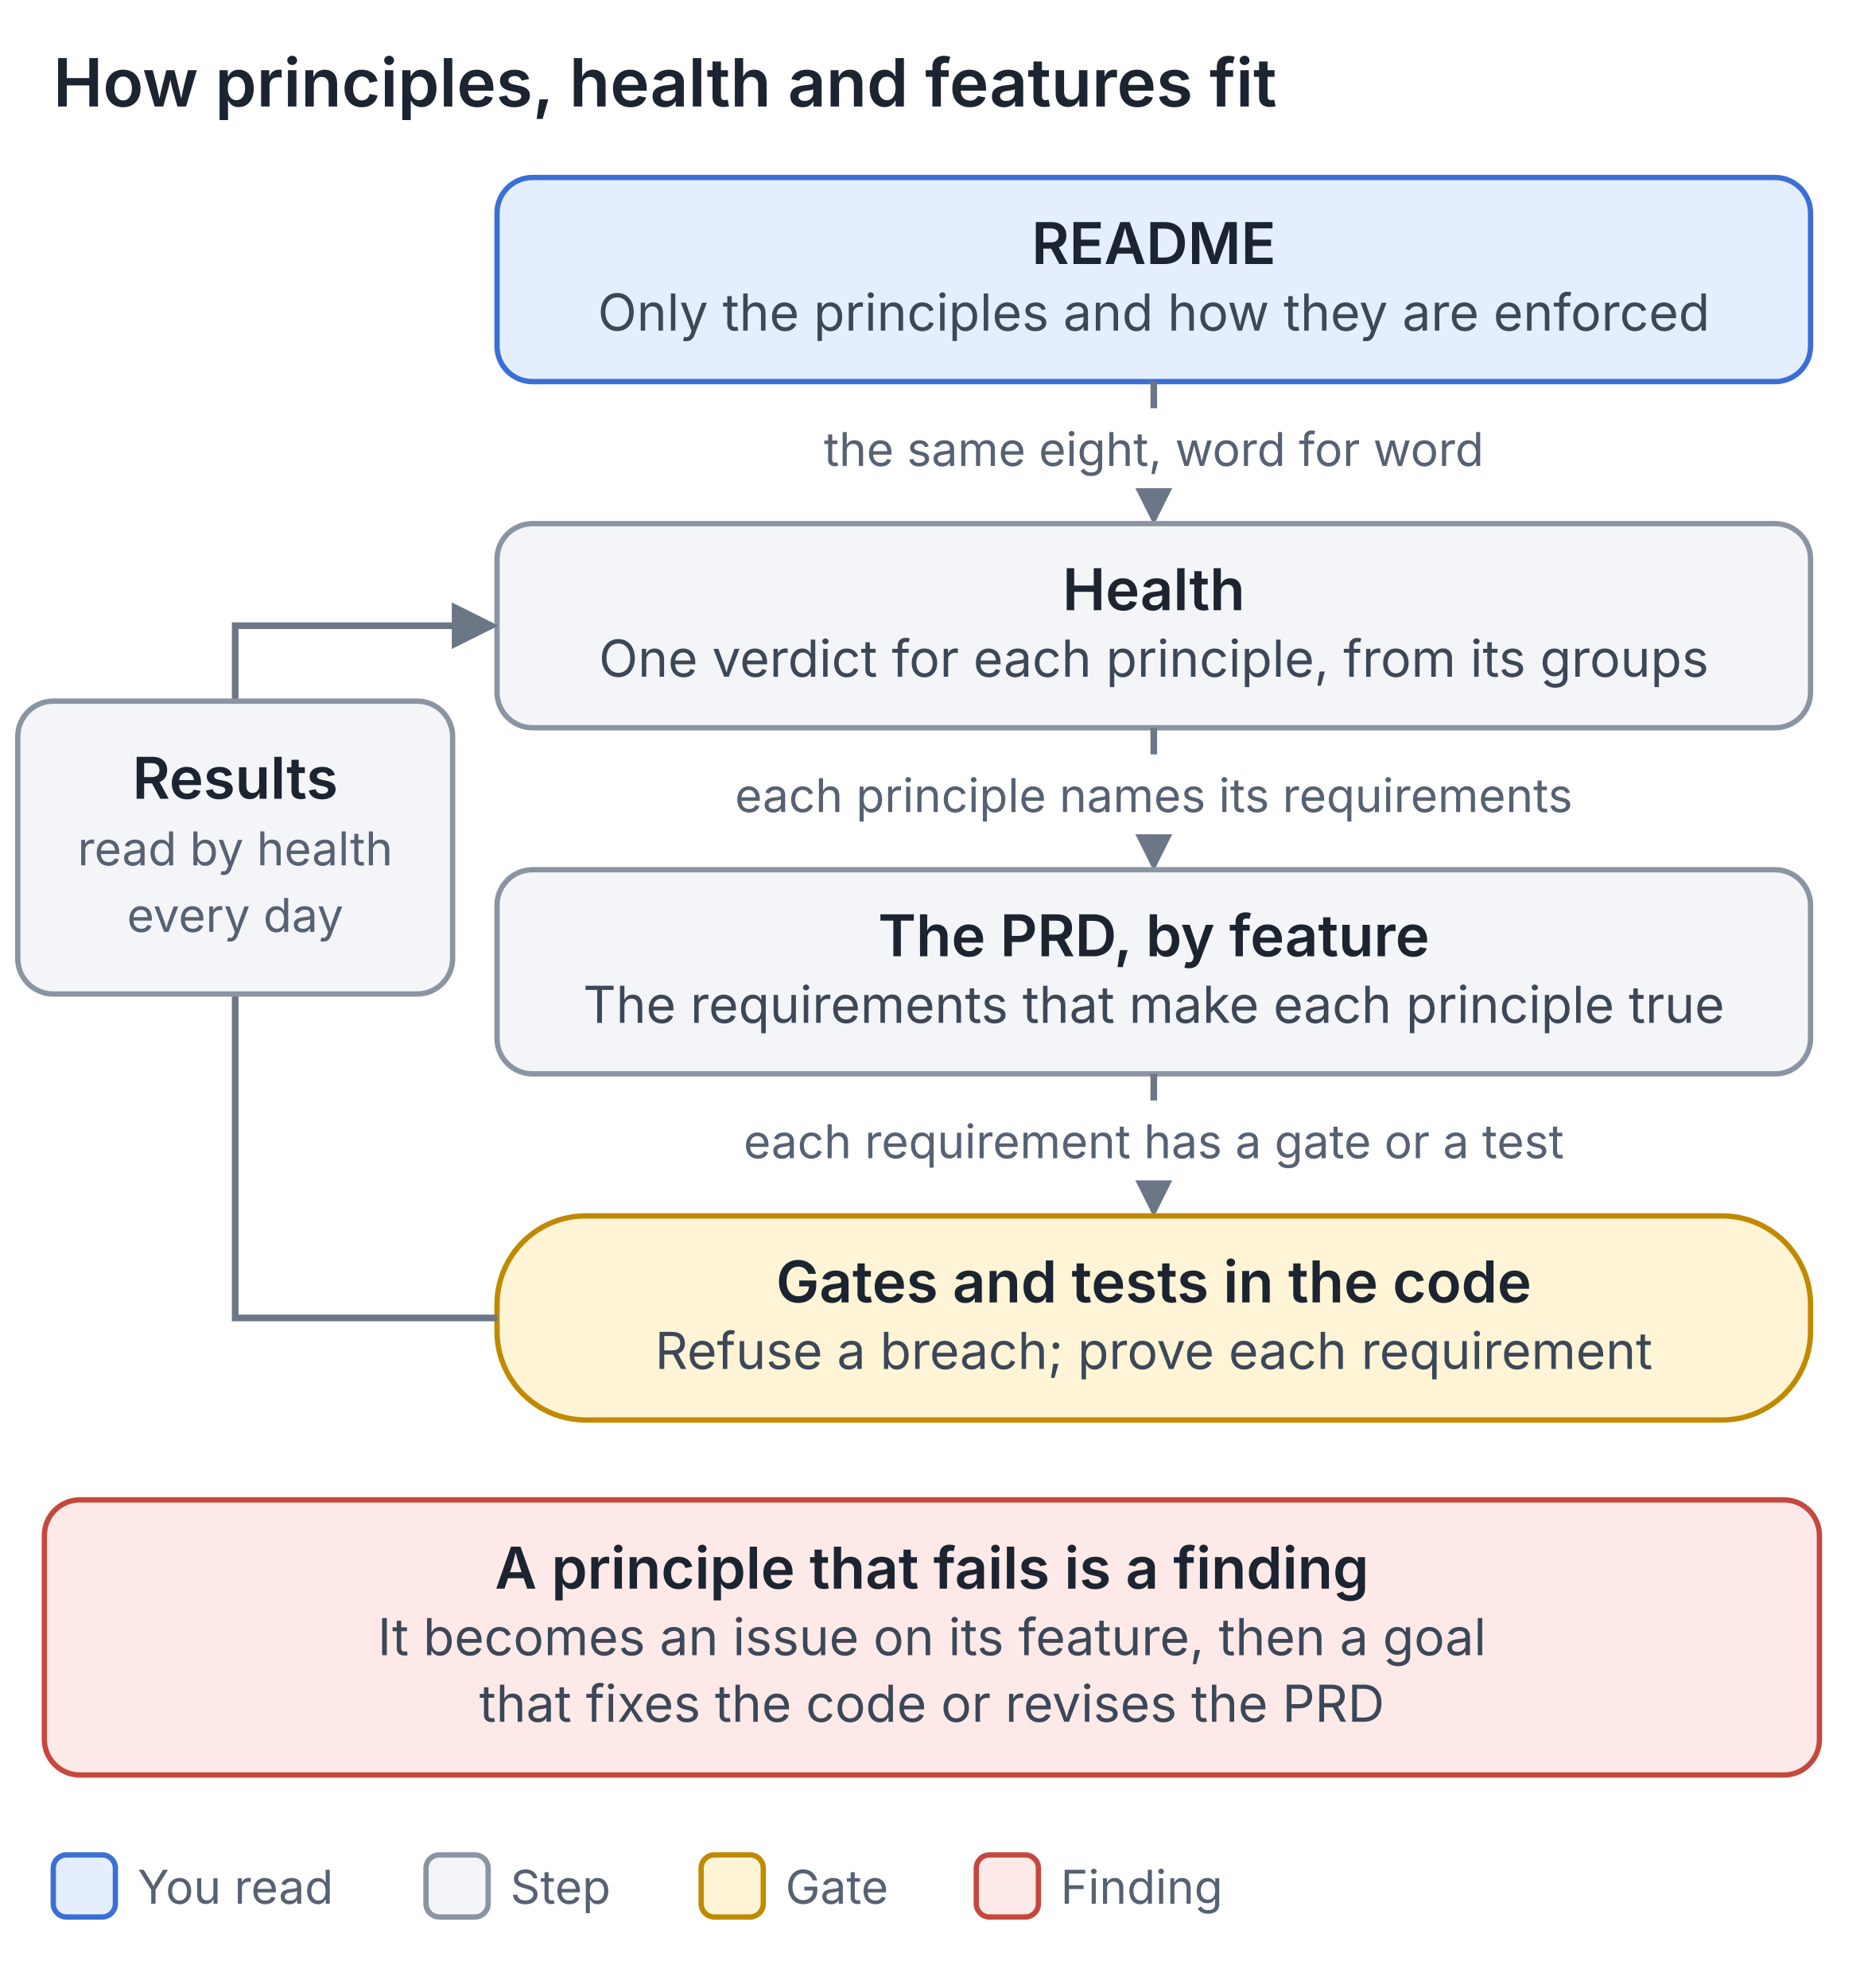
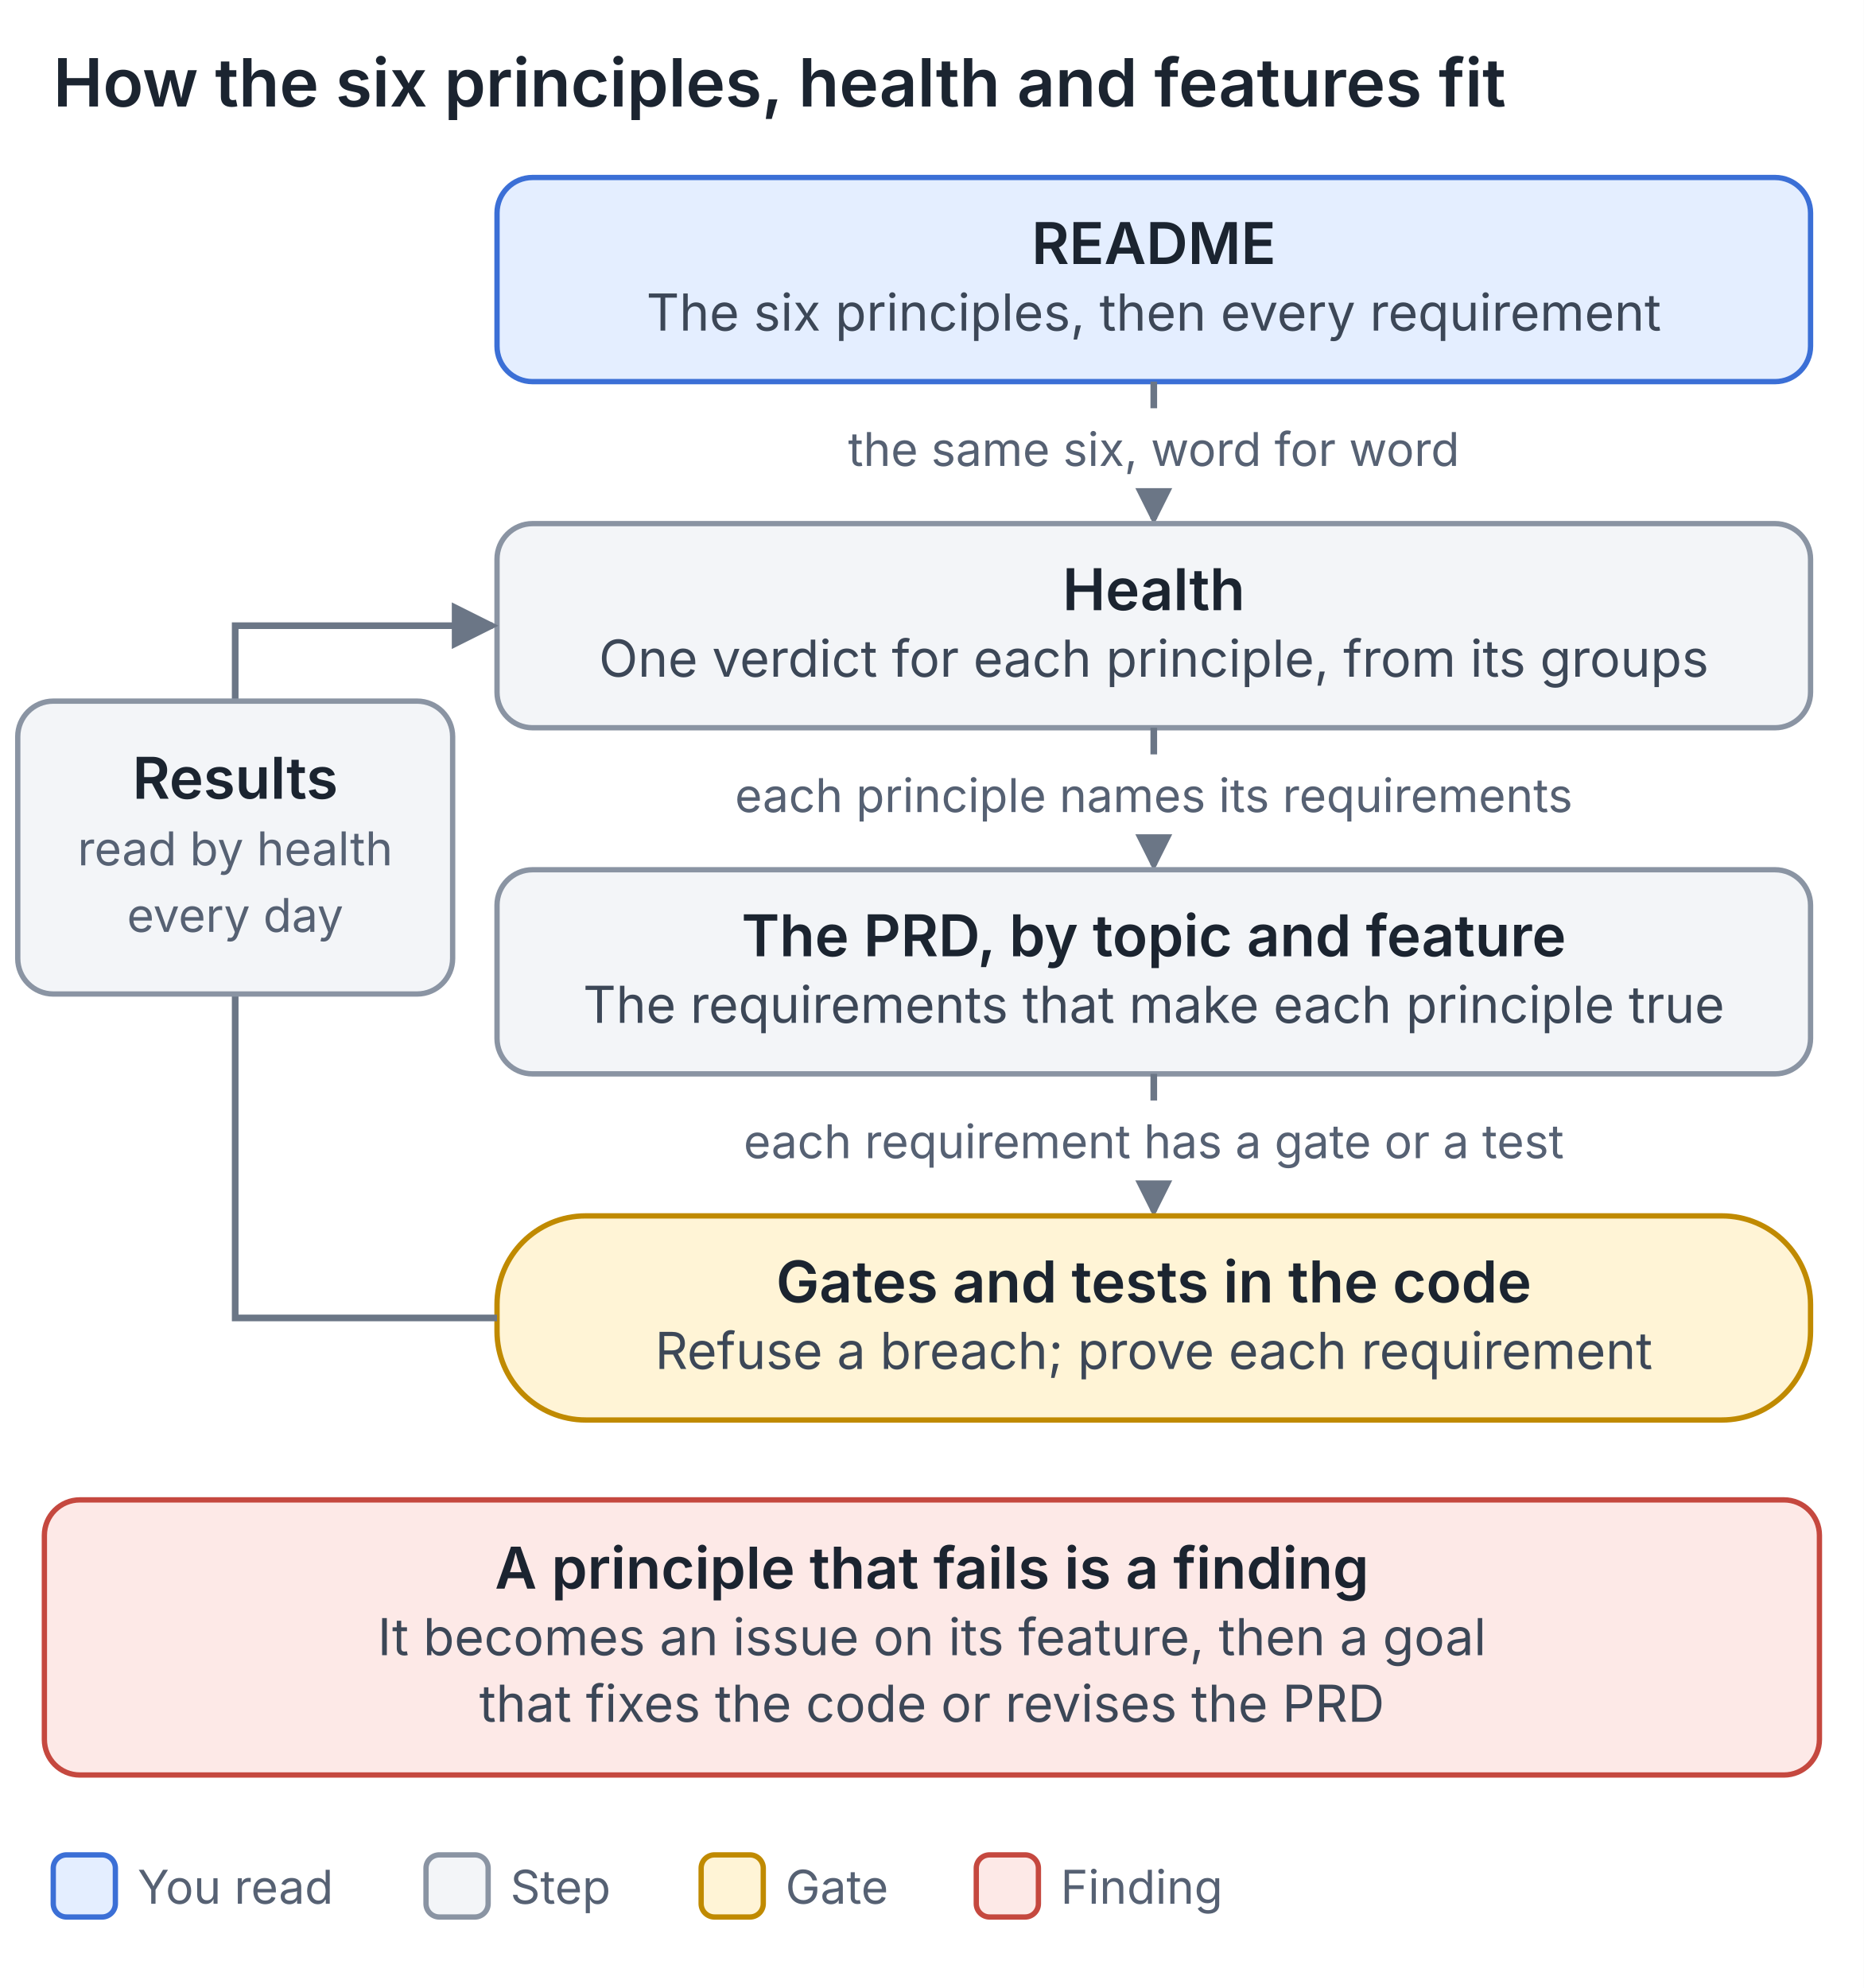
- <svg xmlns="http://www.w3.org/2000/svg" viewBox="0 0 420 448" role="img" aria-label="How the README, health, the PRD and the code relate">
+ <svg xmlns="http://www.w3.org/2000/svg" viewBox="0 0 420 448" role="img" aria-label="How the six principles, health, the PRD and the code relate">
  <style>
.d-t{font:600 15px system-ui,-apple-system,Segoe UI,sans-serif;fill:#1b2430}
.d-h{font:600 12px system-ui,-apple-system,Segoe UI,sans-serif;fill:#566173;letter-spacing:.04em}
.d-b{font:600 13px system-ui,-apple-system,Segoe UI,sans-serif;fill:#1b2430}
.d-s{font:400 11.5px system-ui,-apple-system,Segoe UI,sans-serif;fill:#3c4757}
.d-x{font:400 10.5px system-ui,-apple-system,Segoe UI,sans-serif;fill:#566173}
.d-step{fill:#f3f5f8;stroke:#8a94a3}
.d-you{fill:#e4eeff;stroke:#3b6fd6}
.d-gate{fill:#fff4d6;stroke:#c08a00}
.d-find{fill:#fde9e7;stroke:#c5483f}
.d-ok{fill:#e2f5e6;stroke:#2f8f4a}
.d-bg{fill:#ffffff}
.d-a{stroke:#6b7686;stroke-width:1.5;fill:none}
.d-ah{fill:#6b7686}
@media (prefers-color-scheme: dark){
.d-t,.d-b{fill:#eef2f6}.d-h,.d-x{fill:#a3afbf}.d-s{fill:#cdd5df}
.d-step{fill:#222b36;stroke:#5c6b7d}.d-you{fill:#162a4f;stroke:#6d9bf0}
.d-gate{fill:#3a2e0d;stroke:#d9a521}.d-find{fill:#3d1c1a;stroke:#e0736a}
.d-ok{fill:#153420;stroke:#4fb56c}.d-bg{fill:#12171d}.d-a{stroke:#9aa7b8}.d-ah{fill:#9aa7b8}
}
</style>
  <defs>
    <marker id="ah" viewBox="0 0 8 8" refX="7" refY="4" markerWidth="7" markerHeight="7" orient="auto-start-reverse">
      <path d="M0 0 L8 4 L0 8 z" class="d-ah" />
    </marker>
  </defs>
  <rect width="420" height="448" class="d-bg" />
-   <text x="12" y="24" class="d-t">How principles, health and features fit</text>
+   <text x="12" y="24" class="d-t">How the six principles, health and features fit</text>
  <rect x="112" y="40" width="296" height="46" rx="8" class="d-you" stroke-width="1.2" />
  <text x="260.0" y="59.5" text-anchor="middle" class="d-b">README</text>
-   <text x="260.0" y="74.5" text-anchor="middle" class="d-s">Only the principles and how they are enforced</text>
+   <text x="260.0" y="74.5" text-anchor="middle" class="d-s">The six principles, then every requirement</text>
  <path d="M260 86 L260 117" class="d-a" marker-end="url(#ah)" />
  <rect x="144" y="92" width="232" height="18" rx="9" class="d-bg" />
-   <text x="260" y="105" text-anchor="middle" class="d-x">the same eight, word for word</text>
+   <text x="260" y="105" text-anchor="middle" class="d-x">the same six, word for word</text>
  <rect x="112" y="118" width="296" height="46" rx="8" class="d-step" stroke-width="1.2" />
  <text x="260.0" y="137.5" text-anchor="middle" class="d-b">Health</text>
  <text x="260.0" y="152.5" text-anchor="middle" class="d-s">One verdict for each principle, from its groups</text>
  <path d="M260 164 L260 195" class="d-a" marker-end="url(#ah)" />
  <rect x="144" y="170" width="232" height="18" rx="9" class="d-bg" />
  <text x="260" y="183" text-anchor="middle" class="d-x">each principle names its requirements</text>
  <rect x="112" y="196" width="296" height="46" rx="8" class="d-step" stroke-width="1.2" />
-   <text x="260.0" y="215.5" text-anchor="middle" class="d-b">The PRD, by feature</text>
+   <text x="260.0" y="215.5" text-anchor="middle" class="d-b">The PRD, by topic and feature</text>
  <text x="260.0" y="230.5" text-anchor="middle" class="d-s">The requirements that make each principle true</text>
  <path d="M260 242 L260 273" class="d-a" marker-end="url(#ah)" />
  <rect x="144" y="248" width="232" height="18" rx="9" class="d-bg" />
  <text x="260" y="261" text-anchor="middle" class="d-x">each requirement has a gate or a test</text>
  <rect x="112" y="274" width="296" height="46" rx="20" class="d-gate" stroke-width="1.2" />
  <text x="260.0" y="293.5" text-anchor="middle" class="d-b">Gates and tests in the code</text>
  <text x="260.0" y="308.5" text-anchor="middle" class="d-s">Refuse a breach; prove each requirement</text>
  <path d="M112 297 H53 V141 H111" class="d-a" marker-end="url(#ah)" />
  <rect x="4" y="158" width="98" height="66" rx="8" class="d-step" stroke-width="1.2" />
  <text x="53.0" y="180.0" text-anchor="middle" class="d-b">Results</text>
  <text x="53.0" y="195.0" text-anchor="middle" class="d-x">read by health</text>
  <text x="53.0" y="210.0" text-anchor="middle" class="d-x">every day</text>
  <rect x="10" y="338" width="400" height="62" rx="8" class="d-find" stroke-width="1.2" />
  <text x="210.0" y="358.0" text-anchor="middle" class="d-b">A principle that fails is a finding</text>
  <text x="210.0" y="373.0" text-anchor="middle" class="d-s">It becomes an issue on its feature, then a goal</text>
  <text x="210.0" y="388.0" text-anchor="middle" class="d-s">that fixes the code or revises the PRD</text>
  <rect x="12" y="418" width="14" height="14" rx="3" class="d-you" stroke-width="1.2" />
  <text x="31" y="429" class="d-x">You read</text>
  <rect x="96" y="418" width="14" height="14" rx="3" class="d-step" stroke-width="1.2" />
  <text x="115" y="429" class="d-x">Step</text>
  <rect x="158" y="418" width="14" height="14" rx="3" class="d-gate" stroke-width="1.2" />
  <text x="177" y="429" class="d-x">Gate</text>
  <rect x="220" y="418" width="14" height="14" rx="3" class="d-find" stroke-width="1.2" />
  <text x="239" y="429" class="d-x">Finding</text>
</svg>
